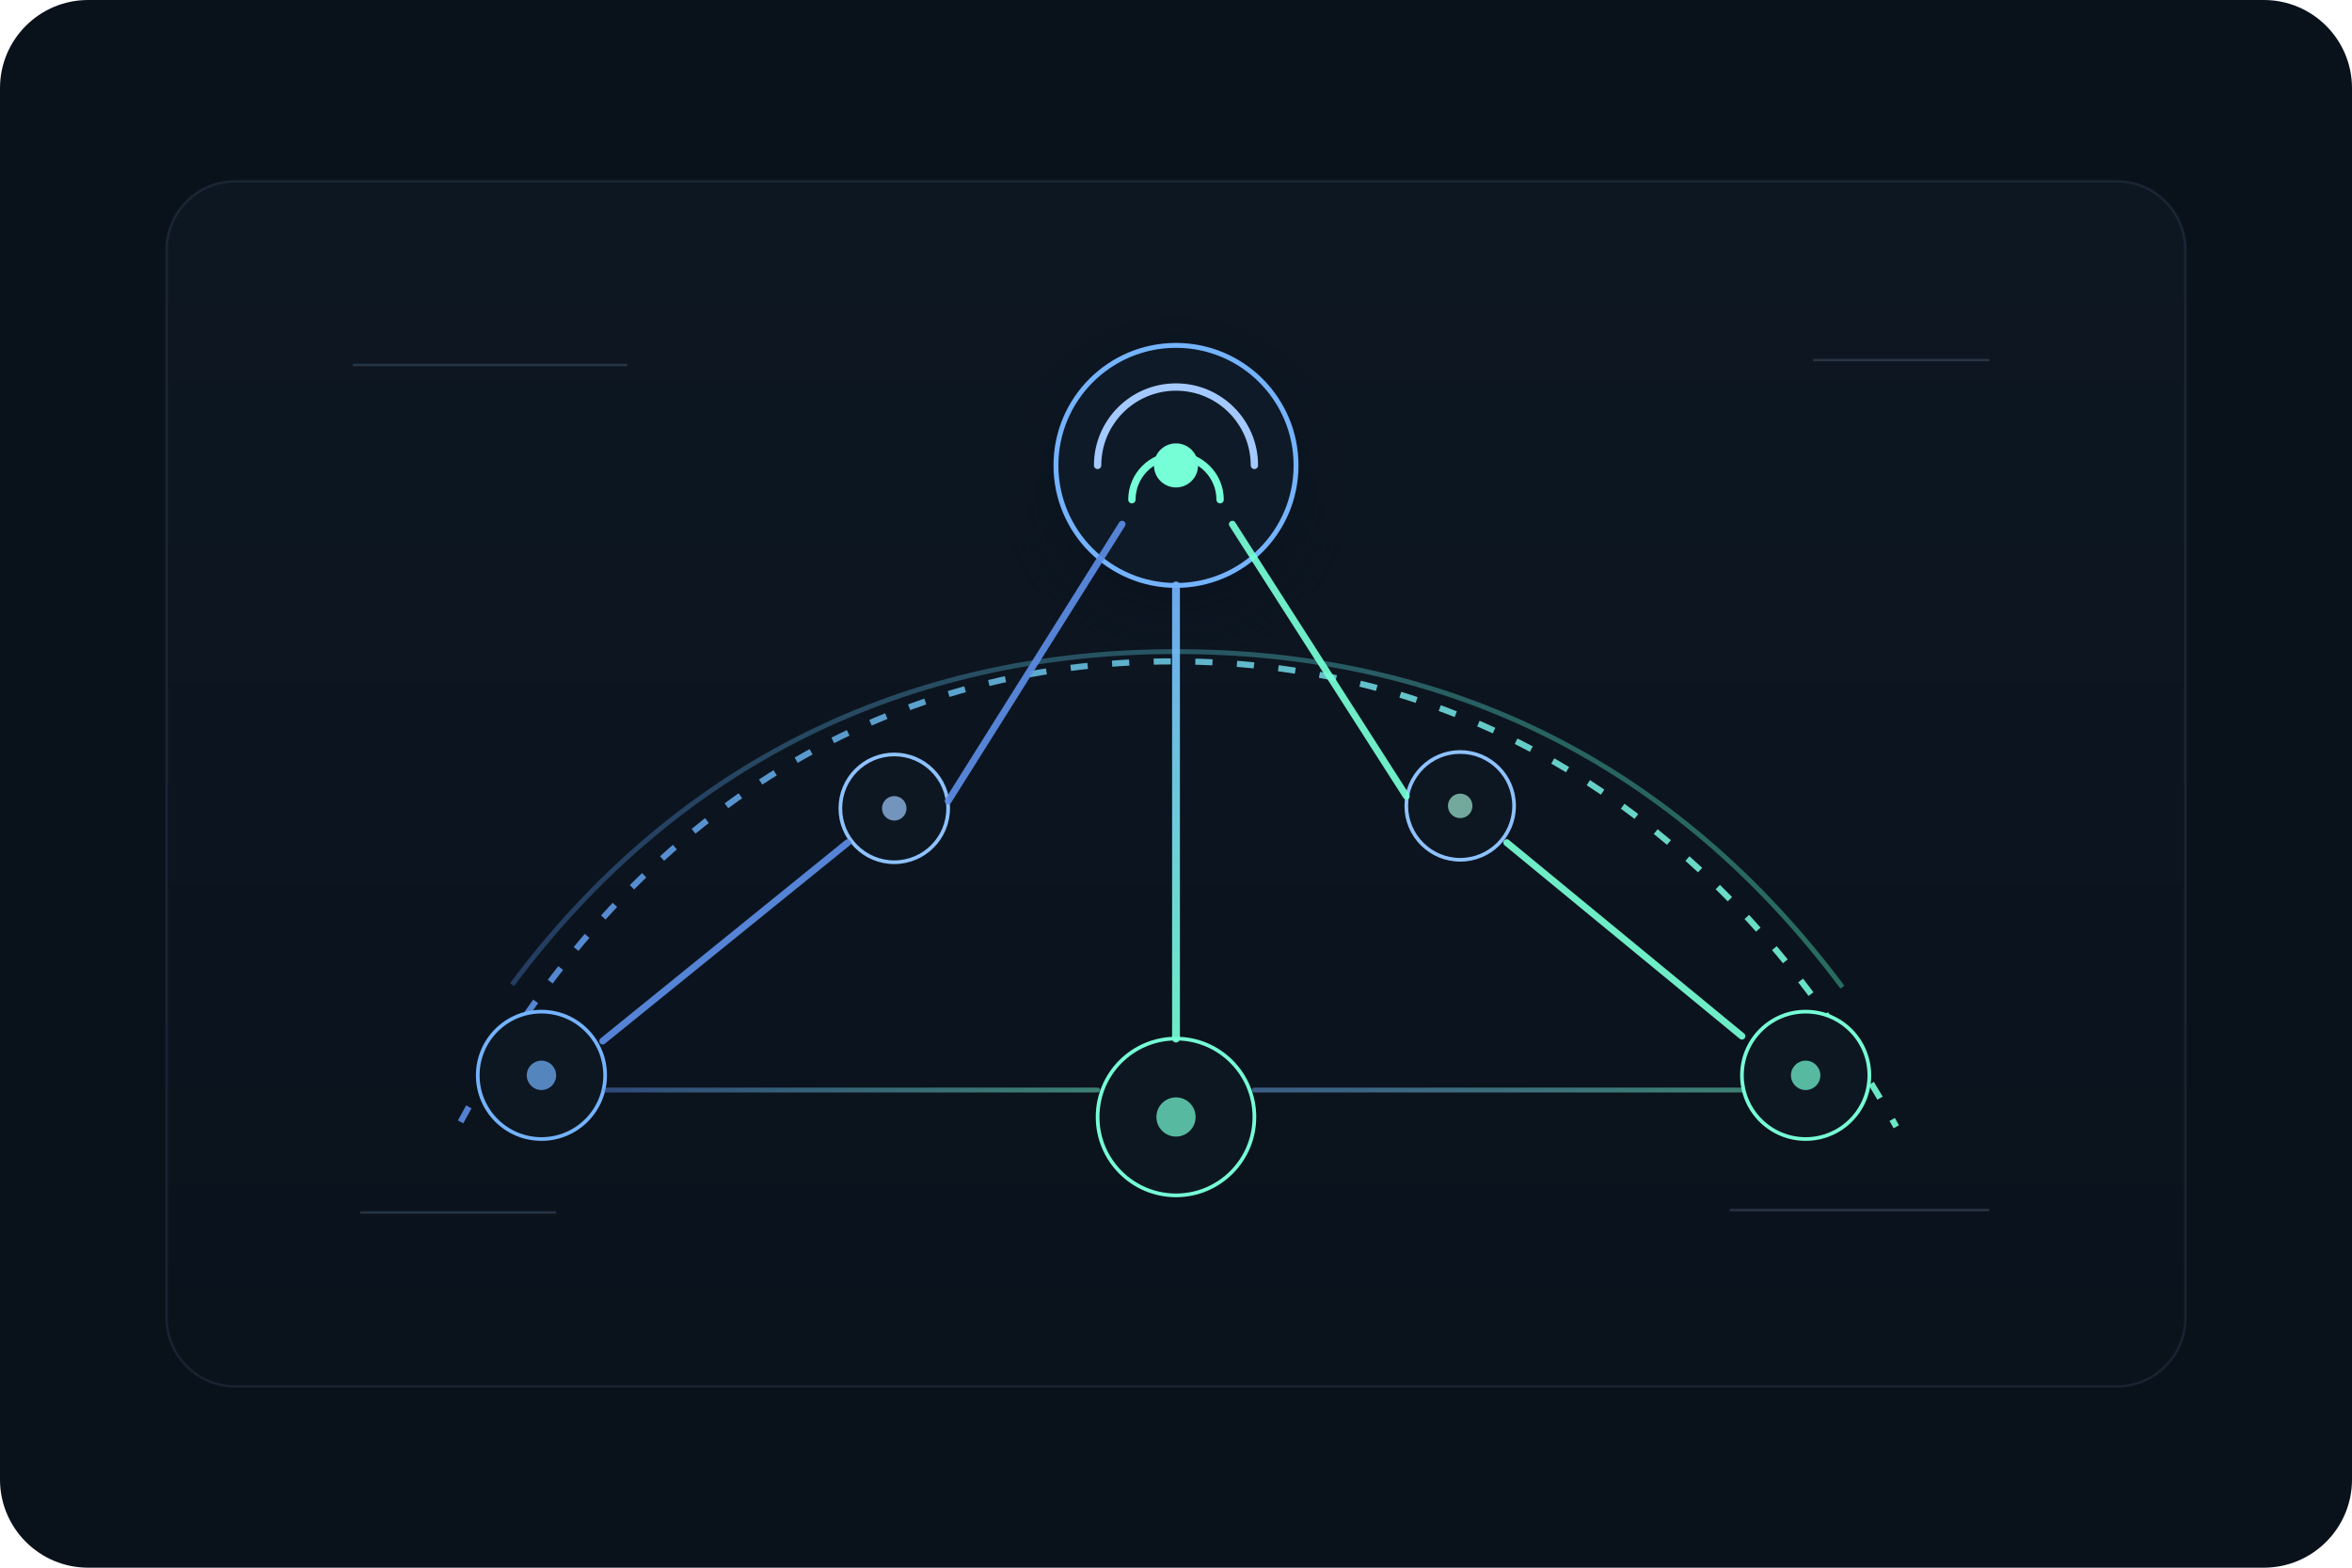
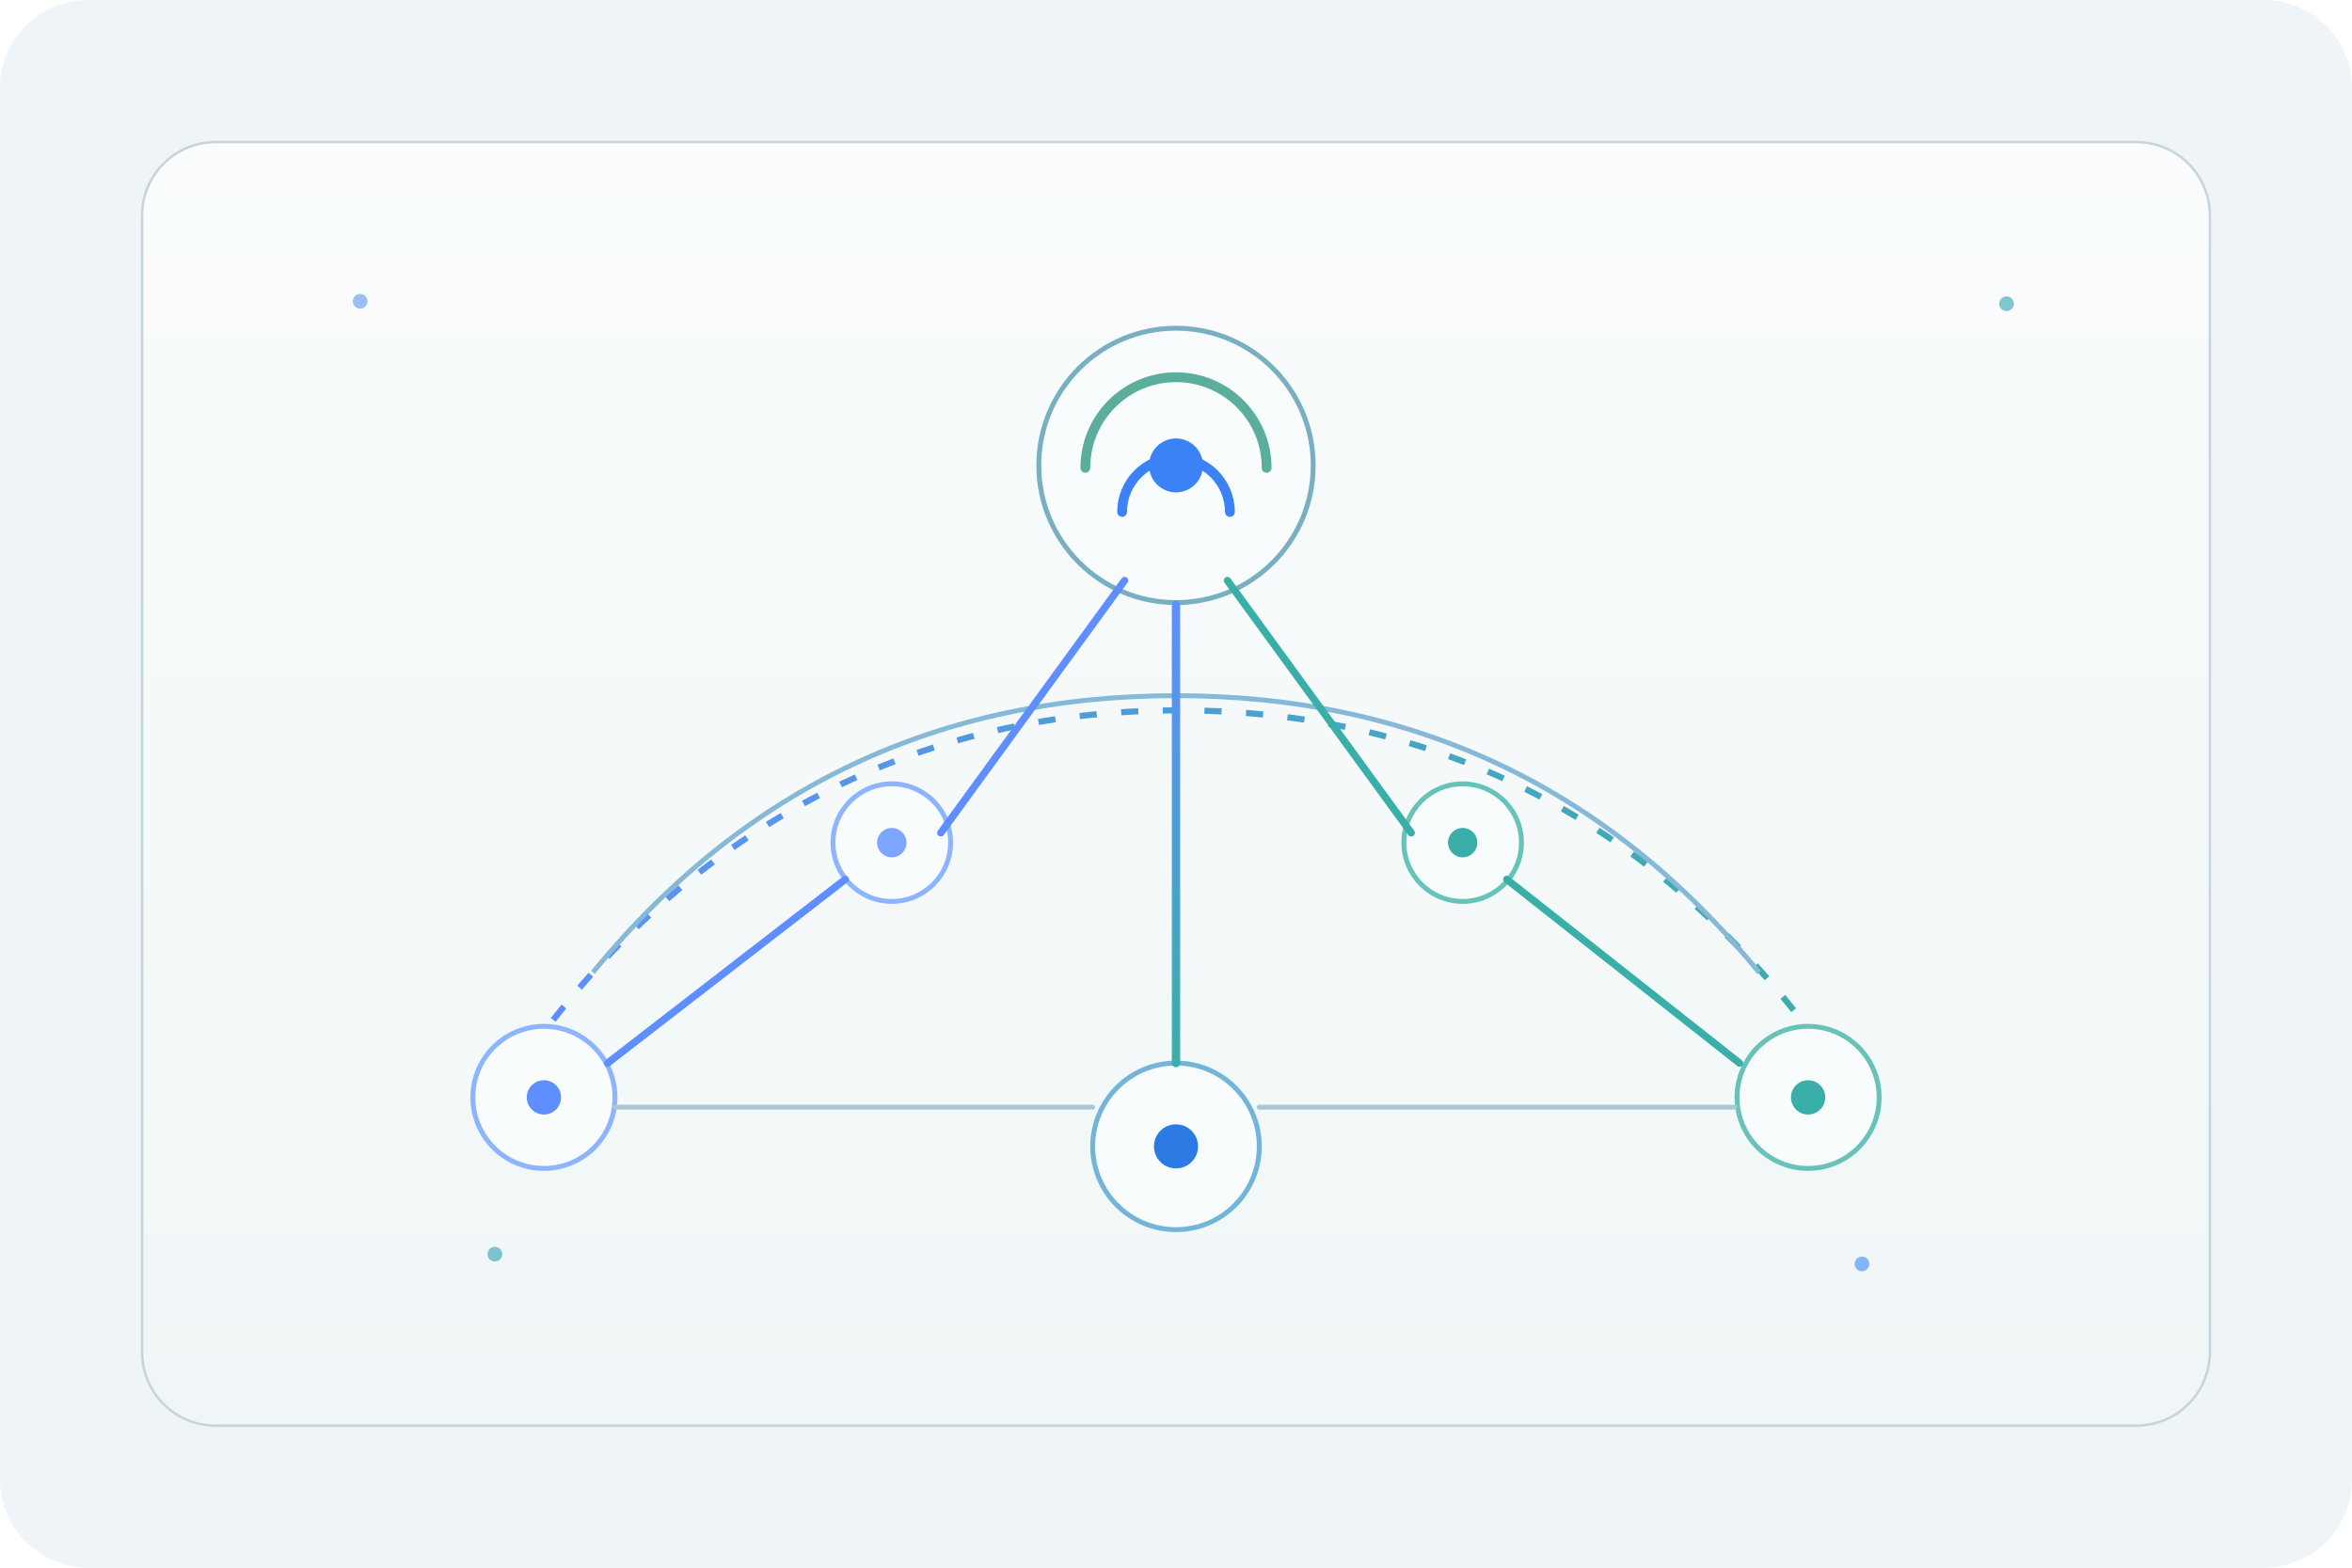
<svg xmlns="http://www.w3.org/2000/svg" viewBox="0 0 960 640" fill="none">
-   <rect width="960" height="640" rx="36" fill="#09111B" />
-   <g opacity="0.48">
-     <circle cx="159" cy="110" r="2" fill="#6AA9FF" />
-     <circle cx="233" cy="159" r="2" fill="#6AA9FF" />
-     <circle cx="315" cy="88" r="2" fill="#6AA9FF" />
-     <circle cx="771" cy="113" r="2" fill="#76FFD6" />
-     <circle cx="649" cy="174" r="2" fill="#76FFD6" />
+   <rect width="960" height="640" rx="36" fill="#EEF4F7" />
+   <rect x="58" y="58" width="844" height="524" rx="30" fill="url(#panel)" stroke="#C6D5DA" />
+   <g opacity="0.55">
+     <circle cx="147" cy="123" r="3" fill="#4E8DF2" />
+     <circle cx="819" cy="124" r="3" fill="#1B9AAA" />
+     <circle cx="760" cy="516" r="3" fill="#2B7FFF" />
+     <circle cx="202" cy="512" r="3" fill="#1B9AAA" />
  </g>
-   <rect x="68" y="74" width="824" height="492" rx="28" fill="url(#g0)" stroke="rgba(138,170,207,.35)" stroke-opacity="0.35" />
-   <g opacity="0.9">
-     <path d="M188 458C256 332 360 270 479 270C596 270 703 331 774 460" stroke="url(#g1)" stroke-width="2.5" stroke-dasharray="7 10" />
-     <path d="M209 402C276 312 370 266 480 266C591 266 684 312 752 403" stroke="url(#g2)" stroke-width="2" opacity="0.5" />
+   <path d="M206 444C273 342 369 290 481 290C594 290 688 342 755 444" stroke="url(#arc1)" stroke-width="2.5" stroke-dasharray="7 10" />
+   <path d="M242 397C304 321 384 284 480 284C576 284 656 321 718 397" stroke="#85B9D7" stroke-width="2" />
+   <g filter="url(#shadow)">
+     <circle cx="480" cy="190" r="56" fill="#F9FCFD" stroke="#79AFC3" stroke-width="2" />
+     <circle cx="480" cy="190" r="11" fill="#3B82F6" />
+     <path d="M443 191a37 37 0 0 1 74 0" stroke="#5BAE9C" stroke-width="4" stroke-linecap="round" />
+     <path d="M458 209a22 22 0 0 1 44 0" stroke="#3B82F6" stroke-width="4" stroke-linecap="round" />
  </g>
-   <g filter="url(#f0)">
-     <circle cx="480" cy="190" r="49" fill="#0E1A27" stroke="#74B3FF" stroke-width="2" />
-     <circle cx="480" cy="190" r="9" fill="#76FFD6" />
-     <path d="M448 190a32 32 0 0 1 64 0" stroke="#A4C9FF" stroke-width="3" stroke-linecap="round" />
-     <path d="M462 204a18 18 0 0 1 36 0" stroke="#76FFD6" stroke-width="3" stroke-linecap="round" />
+   <g filter="url(#soft)">
+     <circle cx="222" cy="448" r="29" fill="#F9FCFD" stroke="#8DB5FF" stroke-width="2" />
+     <circle cx="364" cy="344" r="24" fill="#F9FCFD" stroke="#8DB5FF" stroke-width="2" />
+     <circle cx="597" cy="344" r="24" fill="#F9FCFD" stroke="#67C3B7" stroke-width="2" />
+     <circle cx="738" cy="448" r="29" fill="#F9FCFD" stroke="#67C3B7" stroke-width="2" />
+     <circle cx="480" cy="468" r="34" fill="#F9FCFD" stroke="#73B5D8" stroke-width="2" />
  </g>
-   <g filter="url(#f1)">
-     <circle cx="221" cy="439" r="26" fill="#0D1722" stroke="#74B3FF" stroke-width="1.5" />
-     <circle cx="365" cy="330" r="22" fill="#0D1722" stroke="#8EC2FF" stroke-width="1.5" />
-     <circle cx="596" cy="329" r="22" fill="#0D1722" stroke="#8EC2FF" stroke-width="1.5" />
-     <circle cx="737" cy="439" r="26" fill="#0D1722" stroke="#76FFD6" stroke-width="1.5" />
-     <circle cx="480" cy="456" r="32" fill="#0D1722" stroke="#76FFD6" stroke-width="1.5" />
+   <g stroke-linecap="round">
+     <path d="M248 434 345 359" stroke="#5E8EFF" stroke-width="3" />
+     <path d="M384 340 459 237" stroke="#5E8EFF" stroke-width="3" />
+     <path d="M501 237 576 340" stroke="#3AAFA9" stroke-width="3" />
+     <path d="M615 359 710 434" stroke="#3AAFA9" stroke-width="3" />
+     <path d="M480 434V247" stroke="url(#spine)" stroke-width="3.4" />
+     <path d="M251 452H446" stroke="#ABC7D5" stroke-width="2" />
+     <path d="M514 452H708" stroke="#ABC7D5" stroke-width="2" />
  </g>
-   <g opacity="0.92" stroke-linecap="round">
-     <path d="M246 425 346 344" stroke="#5B8CE5" stroke-width="2.8" />
-     <path d="M387 327 458 214" stroke="#5B8CE5" stroke-width="2.8" />
-     <path d="M503 214 574 325" stroke="#76FFD6" stroke-width="2.8" />
-     <path d="M615 344 711 423" stroke="#76FFD6" stroke-width="2.8" />
-     <path d="M480 424 480 239" stroke="url(#g3)" stroke-width="3.2" />
-     <path d="M247 445H448" stroke="url(#g4)" stroke-width="2" opacity="0.5" />
-     <path d="M512 445H711" stroke="url(#g5)" stroke-width="2" opacity="0.5" />
-   </g>
-   <g opacity="0.7">
-     <circle cx="221" cy="439" r="6" fill="#74B3FF" />
-     <circle cx="365" cy="330" r="5" fill="#9DC9FF" />
-     <circle cx="596" cy="329" r="5" fill="#9EE7D0" />
-     <circle cx="737" cy="439" r="6" fill="#76FFD6" />
-     <circle cx="480" cy="456" r="8" fill="#76FFD6" />
-   </g>
-   <g opacity="0.35">
-     <path d="M144 149h112" stroke="#5D708A" />
-     <path d="M706 494h106" stroke="#5D708A" />
-     <path d="M740 147h72" stroke="#5D708A" />
-     <path d="M147 495h80" stroke="#5D708A" />
+   <g>
+     <circle cx="222" cy="448" r="7" fill="#5E8EFF" />
+     <circle cx="364" cy="344" r="6" fill="#7EA5FF" />
+     <circle cx="597" cy="344" r="6" fill="#3AAFA9" />
+     <circle cx="738" cy="448" r="7" fill="#3AAFA9" />
+     <circle cx="480" cy="468" r="9" fill="#2C7BE5" />
  </g>
  <defs>
-     <linearGradient id="g0" x1="480" y1="74" x2="480" y2="566" gradientUnits="userSpaceOnUse">
-       <stop stop-color="#0D1722" />
-       <stop offset="1" stop-color="#0A121C" />
+     <linearGradient id="panel" x1="480" y1="58" x2="480" y2="582" gradientUnits="userSpaceOnUse">
+       <stop stop-color="#FAFCFD" />
+       <stop offset="1" stop-color="#F0F6F7" />
    </linearGradient>
-     <linearGradient id="g1" x1="188" y1="365" x2="774" y2="365" gradientUnits="userSpaceOnUse">
-       <stop stop-color="#5B8CE5" />
-       <stop offset="1" stop-color="#76FFD6" />
+     <linearGradient id="arc1" x1="206" y1="367" x2="755" y2="367" gradientUnits="userSpaceOnUse">
+       <stop stop-color="#5E8EFF" />
+       <stop offset="1" stop-color="#3AAFA9" />
    </linearGradient>
-     <linearGradient id="g2" x1="209" y1="334.5" x2="752" y2="334.5" gradientUnits="userSpaceOnUse">
-       <stop stop-color="#426DB3" />
-       <stop offset="1" stop-color="#4CD6B0" />
+     <linearGradient id="spine" x1="480" y1="247" x2="480" y2="434" gradientUnits="userSpaceOnUse">
+       <stop stop-color="#5E8EFF" />
+       <stop offset="1" stop-color="#3AAFA9" />
    </linearGradient>
-     <linearGradient id="g3" x1="480" y1="239" x2="480" y2="424" gradientUnits="userSpaceOnUse">
-       <stop stop-color="#74B3FF" />
-       <stop offset="1" stop-color="#76FFD6" />
-     </linearGradient>
-     <linearGradient id="g4" x1="247" y1="445.5" x2="448" y2="445.5" gradientUnits="userSpaceOnUse">
-       <stop stop-color="#5B8CE5" />
-       <stop offset="1" stop-color="#76FFD6" />
-     </linearGradient>
-     <linearGradient id="g5" x1="512" y1="445.5" x2="711" y2="445.5" gradientUnits="userSpaceOnUse">
-       <stop stop-color="#74B3FF" />
-       <stop offset="1" stop-color="#76FFD6" />
-     </linearGradient>
-     <filter id="f0" x="406" y="117" width="148" height="148" filterUnits="userSpaceOnUse" color-interpolation-filters="sRGB">
+     <filter id="shadow" x="392" y="121" width="176" height="176" filterUnits="userSpaceOnUse" color-interpolation-filters="sRGB">
      <feFlood flood-opacity="0" result="BackgroundImageFix" />
-       <feColorMatrix in="SourceAlpha" values="0 0 0 0 0 0 0 0 0 0 0 0 0 0 0 0 0 0 127 0" result="hardAlpha" />
      <feOffset dy="10" />
-       <feGaussianBlur stdDeviation="12" />
-       <feColorMatrix values="0 0 0 0 0.027 0 0 0 0 0.059 0 0 0 0 0.11 0 0 0 0.45 0" />
+       <feGaussianBlur stdDeviation="10" />
+       <feColorMatrix values="0 0 0 0 0.2 0 0 0 0 0.31 0 0 0 0 0.39 0 0 0 0.12 0" />
      <feBlend in2="BackgroundImageFix" result="effect1_dropShadow_1_2" />
      <feBlend in="SourceGraphic" in2="effect1_dropShadow_1_2" result="shape" />
    </filter>
-     <filter id="f1" x="179" y="291" width="600" height="207" filterUnits="userSpaceOnUse" color-interpolation-filters="sRGB">
+     <filter id="soft" x="185" y="315" width="590" height="194" filterUnits="userSpaceOnUse" color-interpolation-filters="sRGB">
      <feFlood flood-opacity="0" result="BackgroundImageFix" />
      <feGaussianBlur in="BackgroundImageFix" stdDeviation="2" result="effect1_backgroundBlur_1_2" />
      <feBlend in="SourceGraphic" in2="effect1_backgroundBlur_1_2" result="shape" />
    </filter>
  </defs>
</svg>
